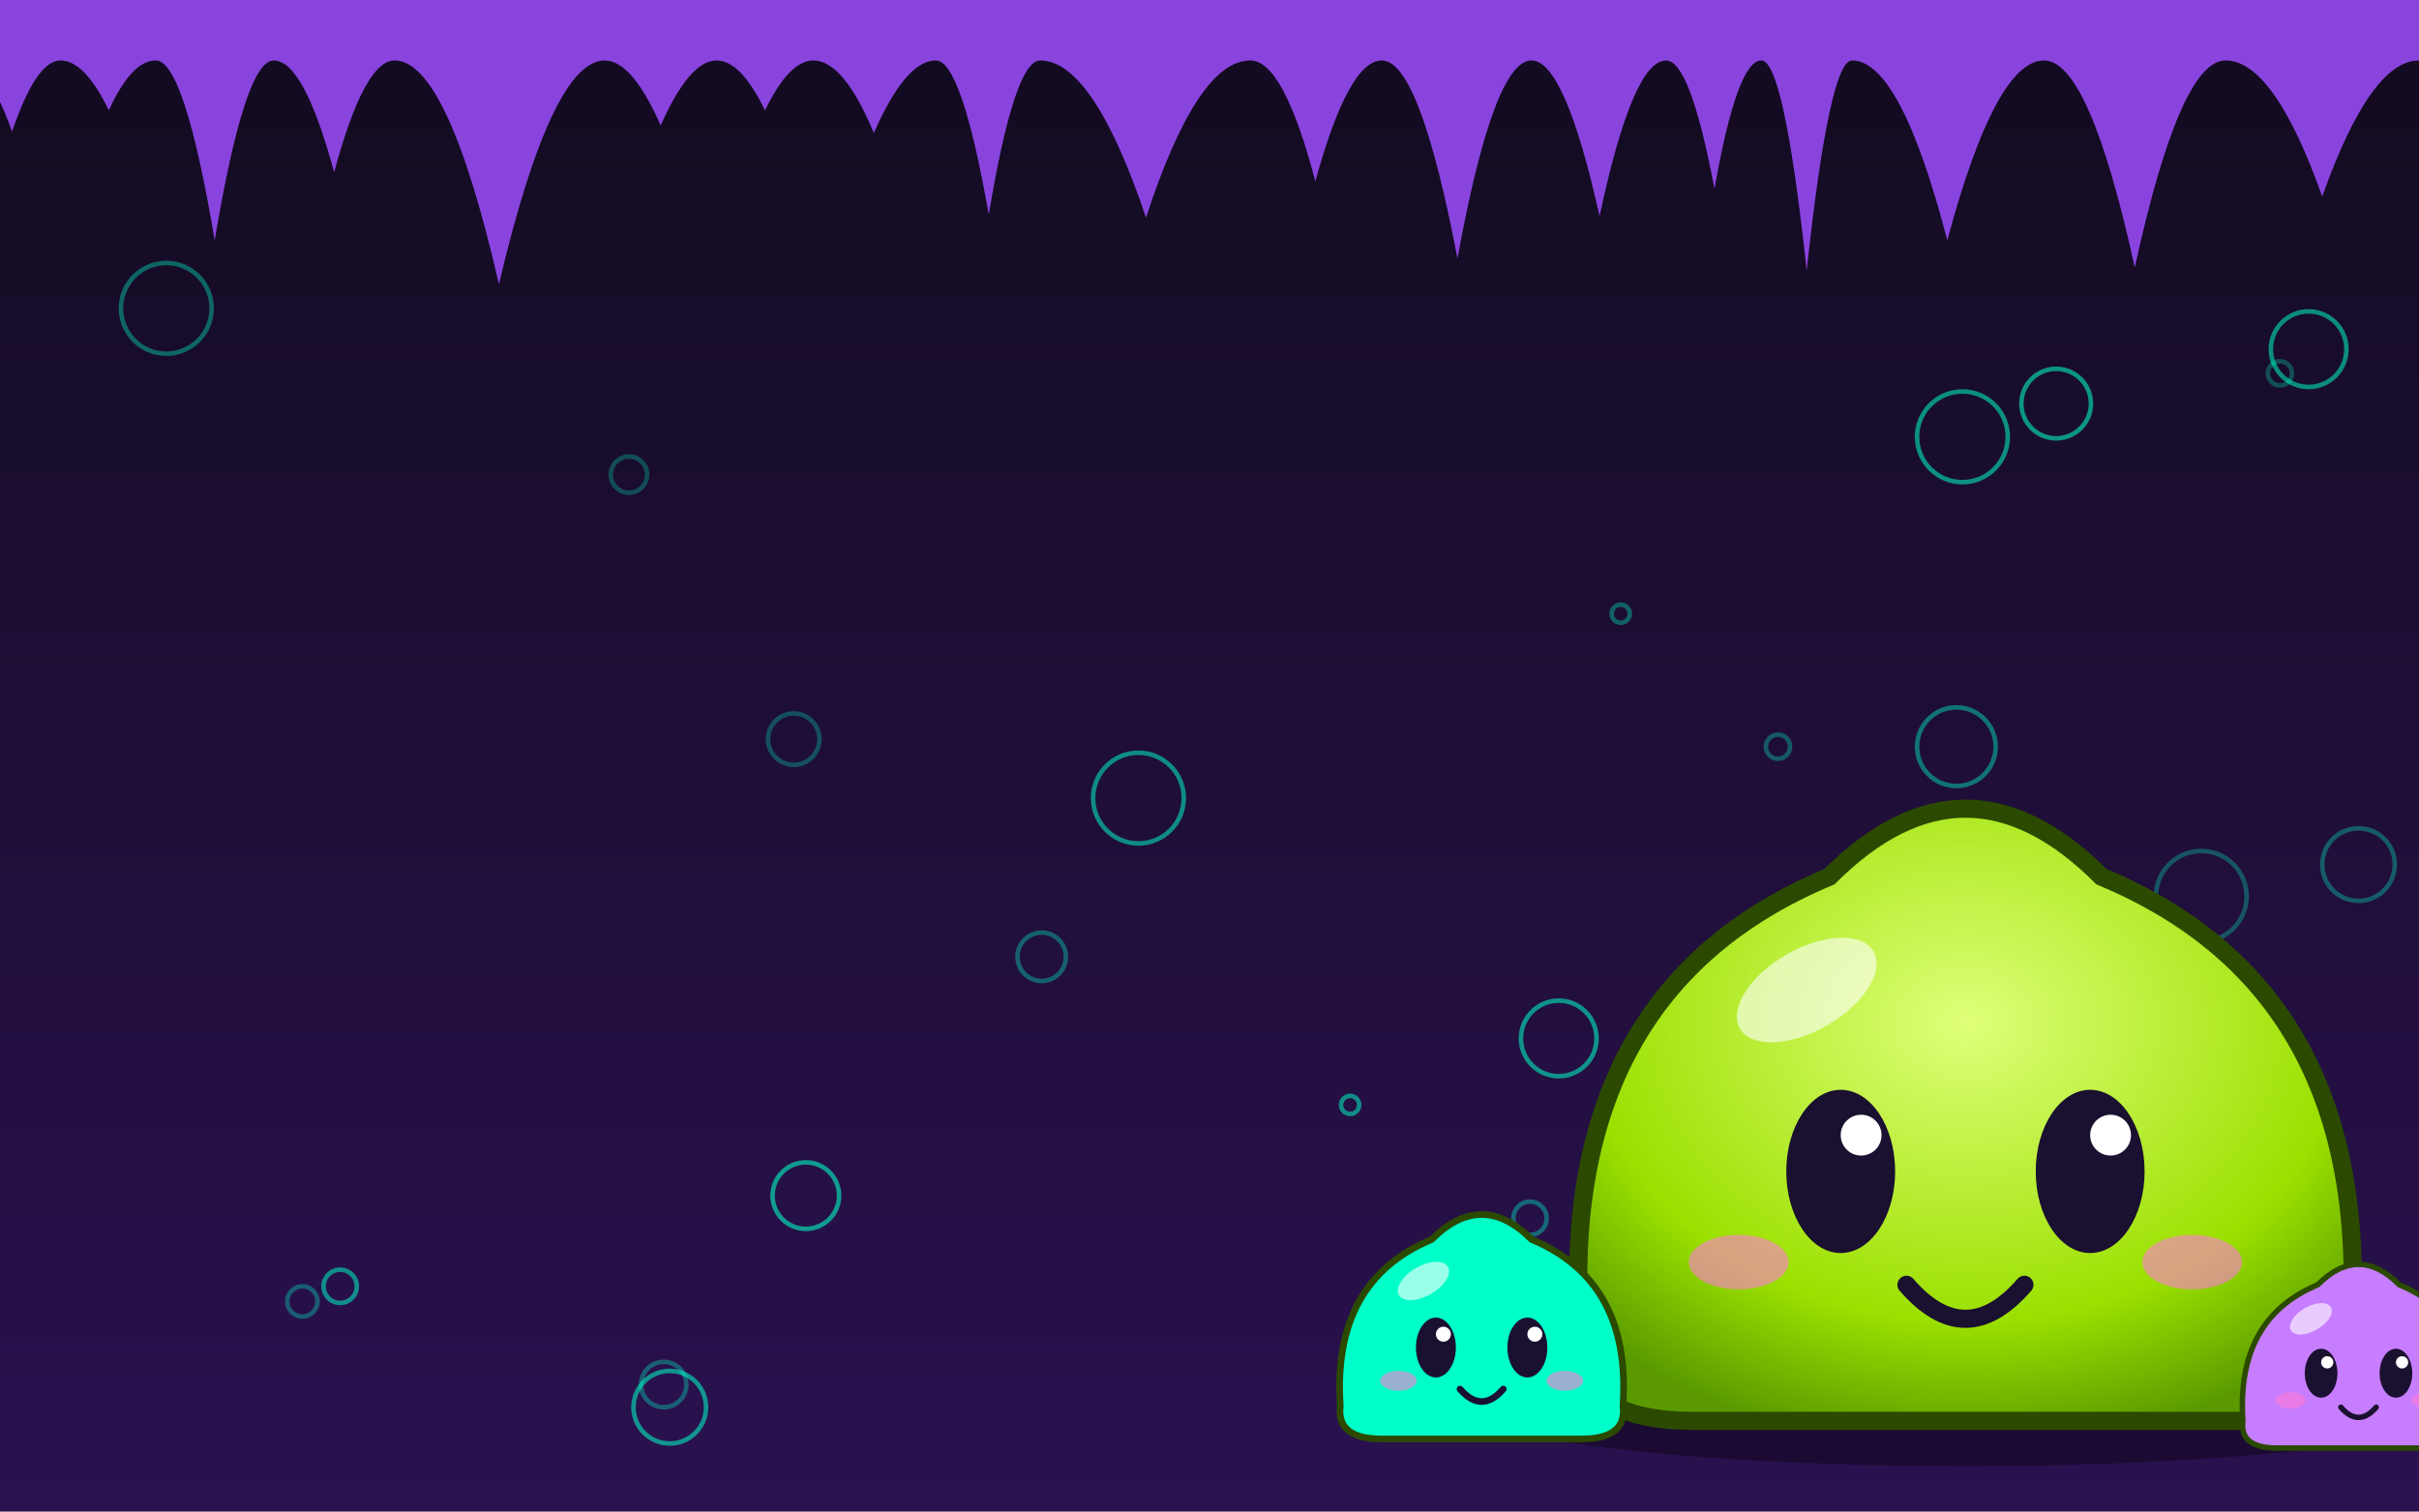
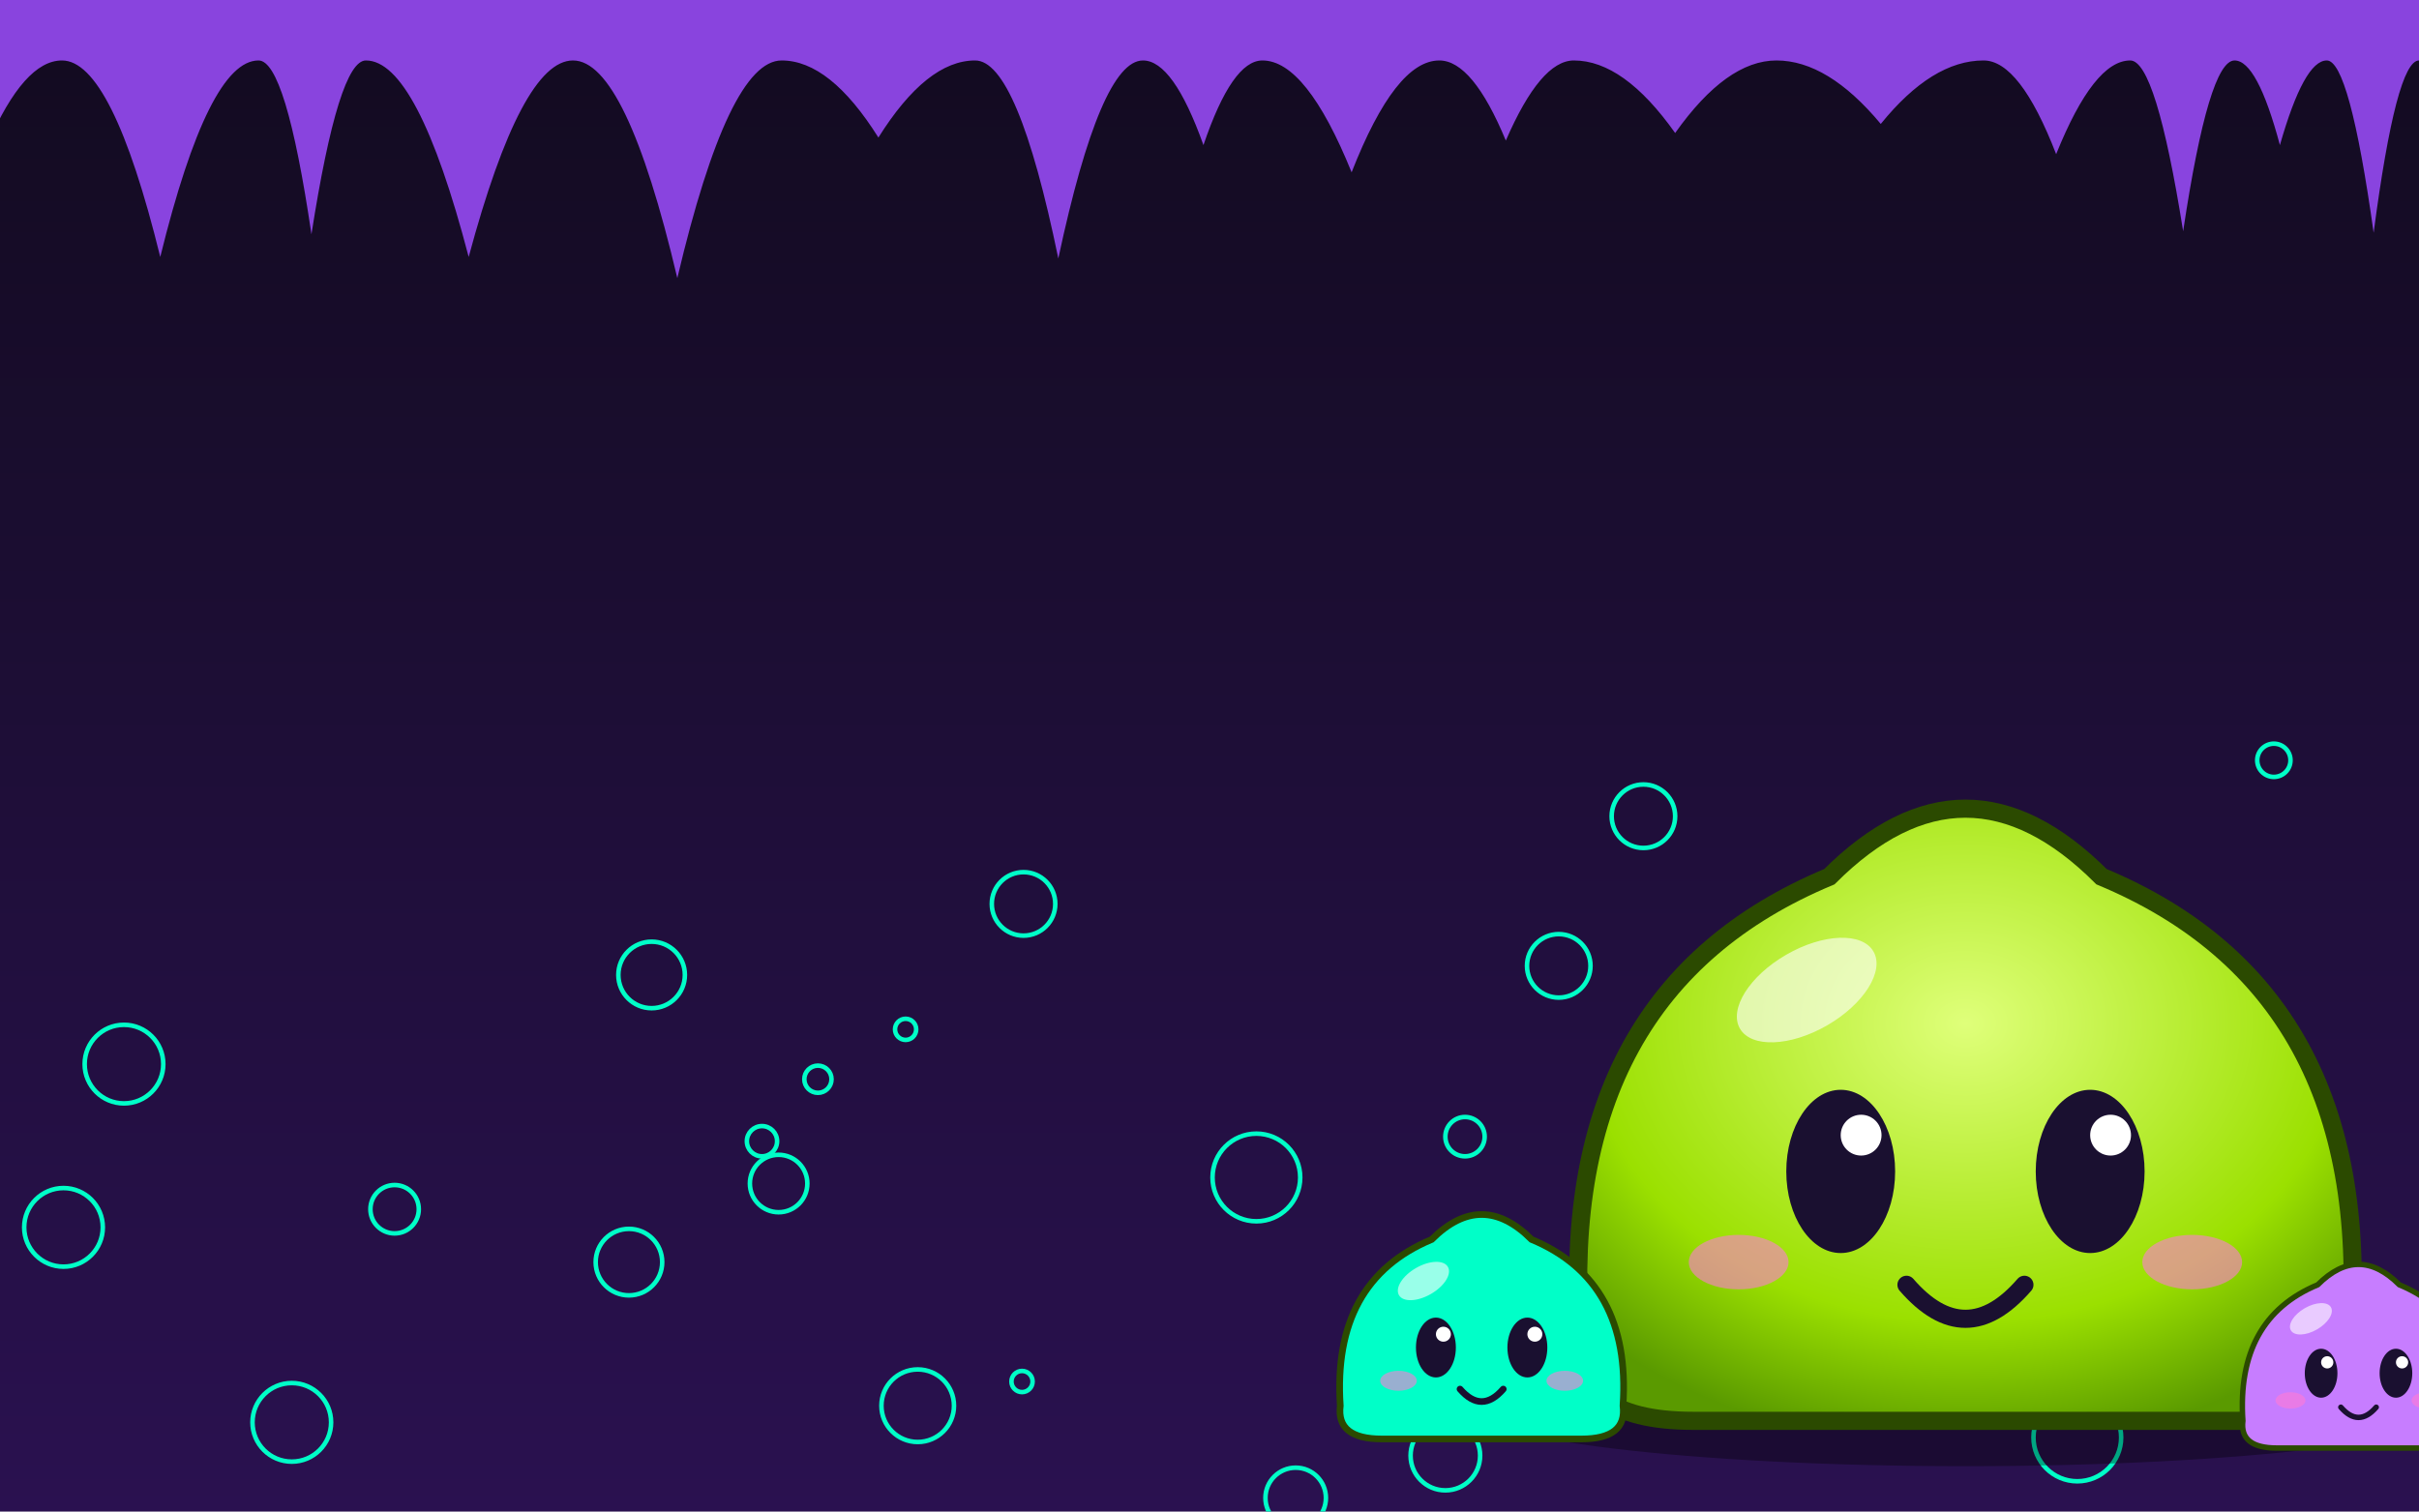
<svg xmlns="http://www.w3.org/2000/svg" viewBox="0 0 1600 1000" preserveAspectRatio="xMidYMid slice">
  <defs>
+     <style>.tw{animation:tw 3.2s ease-in-out infinite}@keyframes tw{50%{opacity:.15}}.f{transform-box:fill-box;transform-origin:center}.fb{transform-box:fill-box;transform-origin:50% 100%}.sq{transform-box:fill-box;transform-origin:50% 100%;animation:sq 1.5s ease-in-out infinite alternate}@keyframes sq{from{transform:scale(1.06,.93)}to{transform:scale(.96,1.05)}}.bu{animation:bu 7s linear infinite}@keyframes bu{0%{transform:translateY(0);opacity:0}10%{opacity:.6}100%{transform:translateY(-420px);opacity:0}}.eyes{transform-box:fill-box;transform-origin:center;animation:blink 5s infinite}@keyframes blink{0%,94%,100%{transform:scaleY(1)}97%{transform:scaleY(.1)}}</style>
    <radialGradient id="g" cx=".5" cy=".35" r=".7">
      <stop offset="0" stop-color="#dfff7a" />
      <stop offset=".7" stop-color="#9be000" />
      <stop offset="1" stop-color="#5a9a00" />
    </radialGradient>
    <linearGradient id="bg" x1="0" y1="0" x2="0" y2="1">
      <stop offset="0" stop-color="#120b1f" />
      <stop offset="1" stop-color="#2a1150" />
    </linearGradient>
  </defs>
  <rect width="1600" height="1000" fill="url(#bg)" />
-   <path d="M0,0 L1600,0 L1600,40 Q1568,40 1536,130 Q1504,40 1472,40 Q1442,40 1412,177 Q1382,40 1352,40 Q1320,40 1288,159 Q1257,40 1225,40 Q1210,40 1195,179 Q1180,40 1165,40 Q1149,40 1134,125 Q1118,40 1102,40 Q1080,40 1058,143 Q1035,40 1013,40 Q988,40 964,171 Q939,40 914,40 Q892,40 870,120 Q849,40 827,40 Q792,40 758,144 Q723,40 688,40 Q671,40 654,142 Q636,40 619,40 Q599,40 578,88 Q558,40 538,40 Q522,40 506,73 Q490,40 474,40 Q456,40 437,83 Q418,40 400,40 Q365,40 330,188 Q296,40 261,40 Q241,40 221,114 Q201,40 181,40 Q162,40 142,159 Q122,40 103,40 Q87,40 72,73 Q56,40 40,40 Q24,40 8,87 Q-9,40 -25,40 L0,40Z" fill="#9d4dff" opacity=".85" />
-   <circle cx="1317" cy="849" r="28" fill="none" stroke="#00ffc8" stroke-width="3" opacity="0.26" />
-   <circle cx="1508" cy="247" r="8" fill="none" stroke="#00ffc8" stroke-width="3" opacity="0.27" />
-   <circle cx="1560" cy="572" r="24" fill="none" stroke="#00ffc8" stroke-width="3" opacity="0.32" />
-   <circle cx="1360" cy="267" r="23" fill="none" stroke="#00ffc8" stroke-width="3" opacity="0.56" />
-   <circle cx="1456" cy="593" r="30" fill="none" stroke="#00ffc8" stroke-width="3" opacity="0.29" />
-   <circle cx="416" cy="314" r="12" fill="none" stroke="#00ffc8" stroke-width="3" opacity="0.26" />
-   <circle cx="1298" cy="289" r="30" fill="none" stroke="#00ffc8" stroke-width="3" opacity="0.54" />
-   <circle cx="1294" cy="494" r="26" fill="none" stroke="#00ffc8" stroke-width="3" opacity="0.42" />
-   <circle cx="200" cy="861" r="10" fill="none" stroke="#00ffc8" stroke-width="3" opacity="0.32" />
-   <circle cx="689" cy="633" r="16" fill="none" stroke="#00ffc8" stroke-width="3" opacity="0.34" />
-   <circle cx="525" cy="489" r="17" fill="none" stroke="#00ffc8" stroke-width="3" opacity="0.27" />
-   <circle cx="753" cy="528" r="30" fill="none" stroke="#00ffc8" stroke-width="3" opacity="0.52" />
-   <circle cx="1031" cy="687" r="25" fill="none" stroke="#00ffc8" stroke-width="3" opacity="0.55" />
-   <circle cx="1527" cy="231" r="25" fill="none" stroke="#00ffc8" stroke-width="3" opacity="0.53" />
-   <circle cx="893" cy="731" r="6" fill="none" stroke="#00ffc8" stroke-width="3" opacity="0.52" />
-   <circle cx="960" cy="921" r="17" fill="none" stroke="#00ffc8" stroke-width="3" opacity="0.27" />
-   <circle cx="443" cy="931" r="24" fill="none" stroke="#00ffc8" stroke-width="3" opacity="0.55" />
-   <circle cx="1176" cy="494" r="8" fill="none" stroke="#00ffc8" stroke-width="3" opacity="0.31" />
-   <circle cx="1072" cy="406" r="6" fill="none" stroke="#00ffc8" stroke-width="3" opacity="0.35" />
-   <circle cx="110" cy="204" r="30" fill="none" stroke="#00ffc8" stroke-width="3" opacity="0.37" />
-   <circle cx="1006" cy="911" r="9" fill="none" stroke="#00ffc8" stroke-width="3" opacity="0.53" />
-   <circle cx="1012" cy="806" r="11" fill="none" stroke="#00ffc8" stroke-width="3" opacity="0.37" />
-   <circle cx="533" cy="791" r="22" fill="none" stroke="#00ffc8" stroke-width="3" opacity="0.58" />
-   <circle cx="439" cy="916" r="15" fill="none" stroke="#00ffc8" stroke-width="3" opacity="0.33" />
-   <circle cx="225" cy="851" r="11" fill="none" stroke="#00ffc8" stroke-width="3" opacity="0.52" />
-   <circle cx="1427" cy="774" r="21" fill="none" stroke="#00ffc8" stroke-width="3" opacity="0.53" />
+   <path d="M0,0 L1600,0 L1600,40 Q1585,40 1570,154 Q1554,40 1539,40 Q1524,40 1508,96 Q1493,40 1478,40 Q1461,40 1444,153 Q1426,40 1409,40 Q1385,40 1360,102 Q1336,40 1312,40 Q1278,40 1244,82 Q1209,40 1175,40 Q1142,40 1108,88 Q1074,40 1041,40 Q1019,40 996,93 Q974,40 952,40 Q923,40 894,114 Q864,40 835,40 Q815,40 796,96 Q776,40 756,40 Q728,40 700,171 Q673,40 645,40 Q613,40 581,91 Q549,40 517,40 Q482,40 448,184 Q414,40 379,40 Q345,40 310,170 Q276,40 242,40 Q224,40 206,155 Q189,40 171,40 Q138,40 106,170 Q74,40 41,40 Q16,40 -8,95 Q-32,40 -57,40 L0,40Z" fill="#9d4dff" opacity=".85" />
+   <circle class="bu" style="animation-delay:-4.8s" cx="1087" cy="540" r="21" fill="none" stroke="#00ffc8" stroke-width="3" />
+   <circle class="bu" style="animation-delay:-5.9s" cx="1374" cy="951" r="29" fill="none" stroke="#00ffc8" stroke-width="3" />
+   <circle class="bu" style="animation-delay:-3.9s" cx="541" cy="714" r="9" fill="none" stroke="#00ffc8" stroke-width="3" />
+   <circle class="bu" style="animation-delay:-5.8s" cx="969" cy="752" r="13" fill="none" stroke="#00ffc8" stroke-width="3" />
+   <circle class="bu" style="animation-delay:-0.4s" cx="956" cy="963" r="23" fill="none" stroke="#00ffc8" stroke-width="3" />
+   <circle class="bu" style="animation-delay:-4.9s" cx="504" cy="755" r="10" fill="none" stroke="#00ffc8" stroke-width="3" />
+   <circle class="bu" style="animation-delay:-3.8s" cx="1504" cy="503" r="11" fill="none" stroke="#00ffc8" stroke-width="3" />
+   <circle class="bu" style="animation-delay:-5.9s" cx="958" cy="856" r="11" fill="none" stroke="#00ffc8" stroke-width="3" />
+   <circle class="bu" style="animation-delay:-3.5s" cx="607" cy="930" r="24" fill="none" stroke="#00ffc8" stroke-width="3" />
+   <circle class="bu" style="animation-delay:-2.6s" cx="857" cy="991" r="20" fill="none" stroke="#00ffc8" stroke-width="3" />
+   <circle class="bu" style="animation-delay:-0.5s" cx="1304" cy="684" r="27" fill="none" stroke="#00ffc8" stroke-width="3" />
+   <circle class="bu" style="animation-delay:-4.5s" cx="42" cy="812" r="26" fill="none" stroke="#00ffc8" stroke-width="3" />
+   <circle class="bu" style="animation-delay:-4.8s" cx="676" cy="914" r="7" fill="none" stroke="#00ffc8" stroke-width="3" />
+   <circle class="bu" style="animation-delay:-3.6s" cx="992" cy="887" r="9" fill="none" stroke="#00ffc8" stroke-width="3" />
+   <circle class="bu" style="animation-delay:-0.2s" cx="1470" cy="712" r="10" fill="none" stroke="#00ffc8" stroke-width="3" />
+   <circle class="bu" style="animation-delay:-0.9s" cx="193" cy="941" r="26" fill="none" stroke="#00ffc8" stroke-width="3" />
+   <circle class="bu" style="animation-delay:-2.6s" cx="971" cy="898" r="27" fill="none" stroke="#00ffc8" stroke-width="3" />
+   <circle class="bu" style="animation-delay:-3.9s" cx="431" cy="645" r="22" fill="none" stroke="#00ffc8" stroke-width="3" />
+   <circle class="bu" style="animation-delay:-2.4s" cx="515" cy="783" r="19" fill="none" stroke="#00ffc8" stroke-width="3" />
+   <circle class="bu" style="animation-delay:-5.8s" cx="599" cy="681" r="7" fill="none" stroke="#00ffc8" stroke-width="3" />
+   <circle class="bu" style="animation-delay:-2.8s" cx="1031" cy="639" r="21" fill="none" stroke="#00ffc8" stroke-width="3" />
+   <circle class="bu" style="animation-delay:-2.4s" cx="416" cy="835" r="22" fill="none" stroke="#00ffc8" stroke-width="3" />
+   <circle class="bu" style="animation-delay:-5.5s" cx="677" cy="598" r="21" fill="none" stroke="#00ffc8" stroke-width="3" />
+   <circle class="bu" style="animation-delay:-5.0s" cx="261" cy="800" r="16" fill="none" stroke="#00ffc8" stroke-width="3" />
+   <circle class="bu" style="animation-delay:-0.6s" cx="82" cy="704" r="26" fill="none" stroke="#00ffc8" stroke-width="3" />
+   <circle class="bu" style="animation-delay:-3.9s" cx="831" cy="779" r="29" fill="none" stroke="#00ffc8" stroke-width="3" />
  <ellipse cx="1300" cy="930" rx="330" ry="40" fill="#000" opacity=".35" />
  <g transform="translate(1300 880) scale(1.5)">
-     <path d="M-170,0 Q-180,-150 -60,-200 Q0,-260 60,-200 Q180,-150 170,0 Q175,40 120,40 L-120,40 Q-175,40 -170,0Z" fill="url(#g)" stroke="#2b4a00" stroke-width="8" />
-     <ellipse cx="-70" cy="-150" rx="34" ry="18" fill="#fff" opacity=".6" transform="rotate(-30 -70 -150)" />
-     <ellipse cx="-55" cy="-70" rx="24" ry="36" fill="#1a1030" />
-     <ellipse cx="55" cy="-70" rx="24" ry="36" fill="#1a1030" />
-     <circle cx="-46" cy="-86" r="9" fill="#fff" />
-     <circle cx="64" cy="-86" r="9" fill="#fff" />
-     <path d="M-26,-20 Q0,10 26,-20" fill="none" stroke="#1a1030" stroke-width="8" stroke-linecap="round" />
-     <ellipse cx="-100" cy="-30" rx="22" ry="12" fill="#ff7ad6" opacity=".6" />
-     <ellipse cx="100" cy="-30" rx="22" ry="12" fill="#ff7ad6" opacity=".6" />
+     <g class="sq" style="animation-delay:-0s">
+       <path d="M-170,0 Q-180,-150 -60,-200 Q0,-260 60,-200 Q180,-150 170,0 Q175,40 120,40 L-120,40 Q-175,40 -170,0Z" fill="url(#g)" stroke="#2b4a00" stroke-width="8" />
+       <ellipse cx="-70" cy="-150" rx="34" ry="18" fill="#fff" opacity=".6" transform="rotate(-30 -70 -150)" />
+       <g class="eyes">
+         <ellipse cx="-55" cy="-70" rx="24" ry="36" fill="#1a1030" />
+         <ellipse cx="55" cy="-70" rx="24" ry="36" fill="#1a1030" />
+         <circle cx="-46" cy="-86" r="9" fill="#fff" />
+         <circle cx="64" cy="-86" r="9" fill="#fff" />
+       </g>
+       <path d="M-26,-20 Q0,10 26,-20" fill="none" stroke="#1a1030" stroke-width="8" stroke-linecap="round" />
+       <ellipse cx="-100" cy="-30" rx="22" ry="12" fill="#ff7ad6" opacity=".6" />
+       <ellipse cx="100" cy="-30" rx="22" ry="12" fill="#ff7ad6" opacity=".6" />
+     </g>
  </g>
  <g transform="translate(980 930) scale(0.55)">
-     <path d="M-170,0 Q-180,-150 -60,-200 Q0,-260 60,-200 Q180,-150 170,0 Q175,40 120,40 L-120,40 Q-175,40 -170,0Z" fill="#00ffc8" stroke="#2b4a00" stroke-width="8" />
-     <ellipse cx="-70" cy="-150" rx="34" ry="18" fill="#fff" opacity=".6" transform="rotate(-30 -70 -150)" />
-     <ellipse cx="-55" cy="-70" rx="24" ry="36" fill="#1a1030" />
-     <ellipse cx="55" cy="-70" rx="24" ry="36" fill="#1a1030" />
-     <circle cx="-46" cy="-86" r="9" fill="#fff" />
-     <circle cx="64" cy="-86" r="9" fill="#fff" />
-     <path d="M-26,-20 Q0,10 26,-20" fill="none" stroke="#1a1030" stroke-width="8" stroke-linecap="round" />
-     <ellipse cx="-100" cy="-30" rx="22" ry="12" fill="#ff7ad6" opacity=".6" />
-     <ellipse cx="100" cy="-30" rx="22" ry="12" fill="#ff7ad6" opacity=".6" />
+     <g class="sq" style="animation-delay:-0.5s">
+       <path d="M-170,0 Q-180,-150 -60,-200 Q0,-260 60,-200 Q180,-150 170,0 Q175,40 120,40 L-120,40 Q-175,40 -170,0Z" fill="#00ffc8" stroke="#2b4a00" stroke-width="8" />
+       <ellipse cx="-70" cy="-150" rx="34" ry="18" fill="#fff" opacity=".6" transform="rotate(-30 -70 -150)" />
+       <g class="eyes">
+         <ellipse cx="-55" cy="-70" rx="24" ry="36" fill="#1a1030" />
+         <ellipse cx="55" cy="-70" rx="24" ry="36" fill="#1a1030" />
+         <circle cx="-46" cy="-86" r="9" fill="#fff" />
+         <circle cx="64" cy="-86" r="9" fill="#fff" />
+       </g>
+       <path d="M-26,-20 Q0,10 26,-20" fill="none" stroke="#1a1030" stroke-width="8" stroke-linecap="round" />
+       <ellipse cx="-100" cy="-30" rx="22" ry="12" fill="#ff7ad6" opacity=".6" />
+       <ellipse cx="100" cy="-30" rx="22" ry="12" fill="#ff7ad6" opacity=".6" />
+     </g>
  </g>
  <g transform="translate(1560 940) scale(0.45)">
-     <path d="M-170,0 Q-180,-150 -60,-200 Q0,-260 60,-200 Q180,-150 170,0 Q175,40 120,40 L-120,40 Q-175,40 -170,0Z" fill="#c77dff" stroke="#2b4a00" stroke-width="8" />
-     <ellipse cx="-70" cy="-150" rx="34" ry="18" fill="#fff" opacity=".6" transform="rotate(-30 -70 -150)" />
-     <ellipse cx="-55" cy="-70" rx="24" ry="36" fill="#1a1030" />
-     <ellipse cx="55" cy="-70" rx="24" ry="36" fill="#1a1030" />
-     <circle cx="-46" cy="-86" r="9" fill="#fff" />
-     <circle cx="64" cy="-86" r="9" fill="#fff" />
-     <path d="M-26,-20 Q0,10 26,-20" fill="none" stroke="#1a1030" stroke-width="8" stroke-linecap="round" />
-     <ellipse cx="-100" cy="-30" rx="22" ry="12" fill="#ff7ad6" opacity=".6" />
-     <ellipse cx="100" cy="-30" rx="22" ry="12" fill="#ff7ad6" opacity=".6" />
+     <g class="sq" style="animation-delay:-1s">
+       <path d="M-170,0 Q-180,-150 -60,-200 Q0,-260 60,-200 Q180,-150 170,0 Q175,40 120,40 L-120,40 Q-175,40 -170,0Z" fill="#c77dff" stroke="#2b4a00" stroke-width="8" />
+       <ellipse cx="-70" cy="-150" rx="34" ry="18" fill="#fff" opacity=".6" transform="rotate(-30 -70 -150)" />
+       <g class="eyes">
+         <ellipse cx="-55" cy="-70" rx="24" ry="36" fill="#1a1030" />
+         <ellipse cx="55" cy="-70" rx="24" ry="36" fill="#1a1030" />
+         <circle cx="-46" cy="-86" r="9" fill="#fff" />
+         <circle cx="64" cy="-86" r="9" fill="#fff" />
+       </g>
+       <path d="M-26,-20 Q0,10 26,-20" fill="none" stroke="#1a1030" stroke-width="8" stroke-linecap="round" />
+       <ellipse cx="-100" cy="-30" rx="22" ry="12" fill="#ff7ad6" opacity=".6" />
+       <ellipse cx="100" cy="-30" rx="22" ry="12" fill="#ff7ad6" opacity=".6" />
+     </g>
  </g>
</svg>
